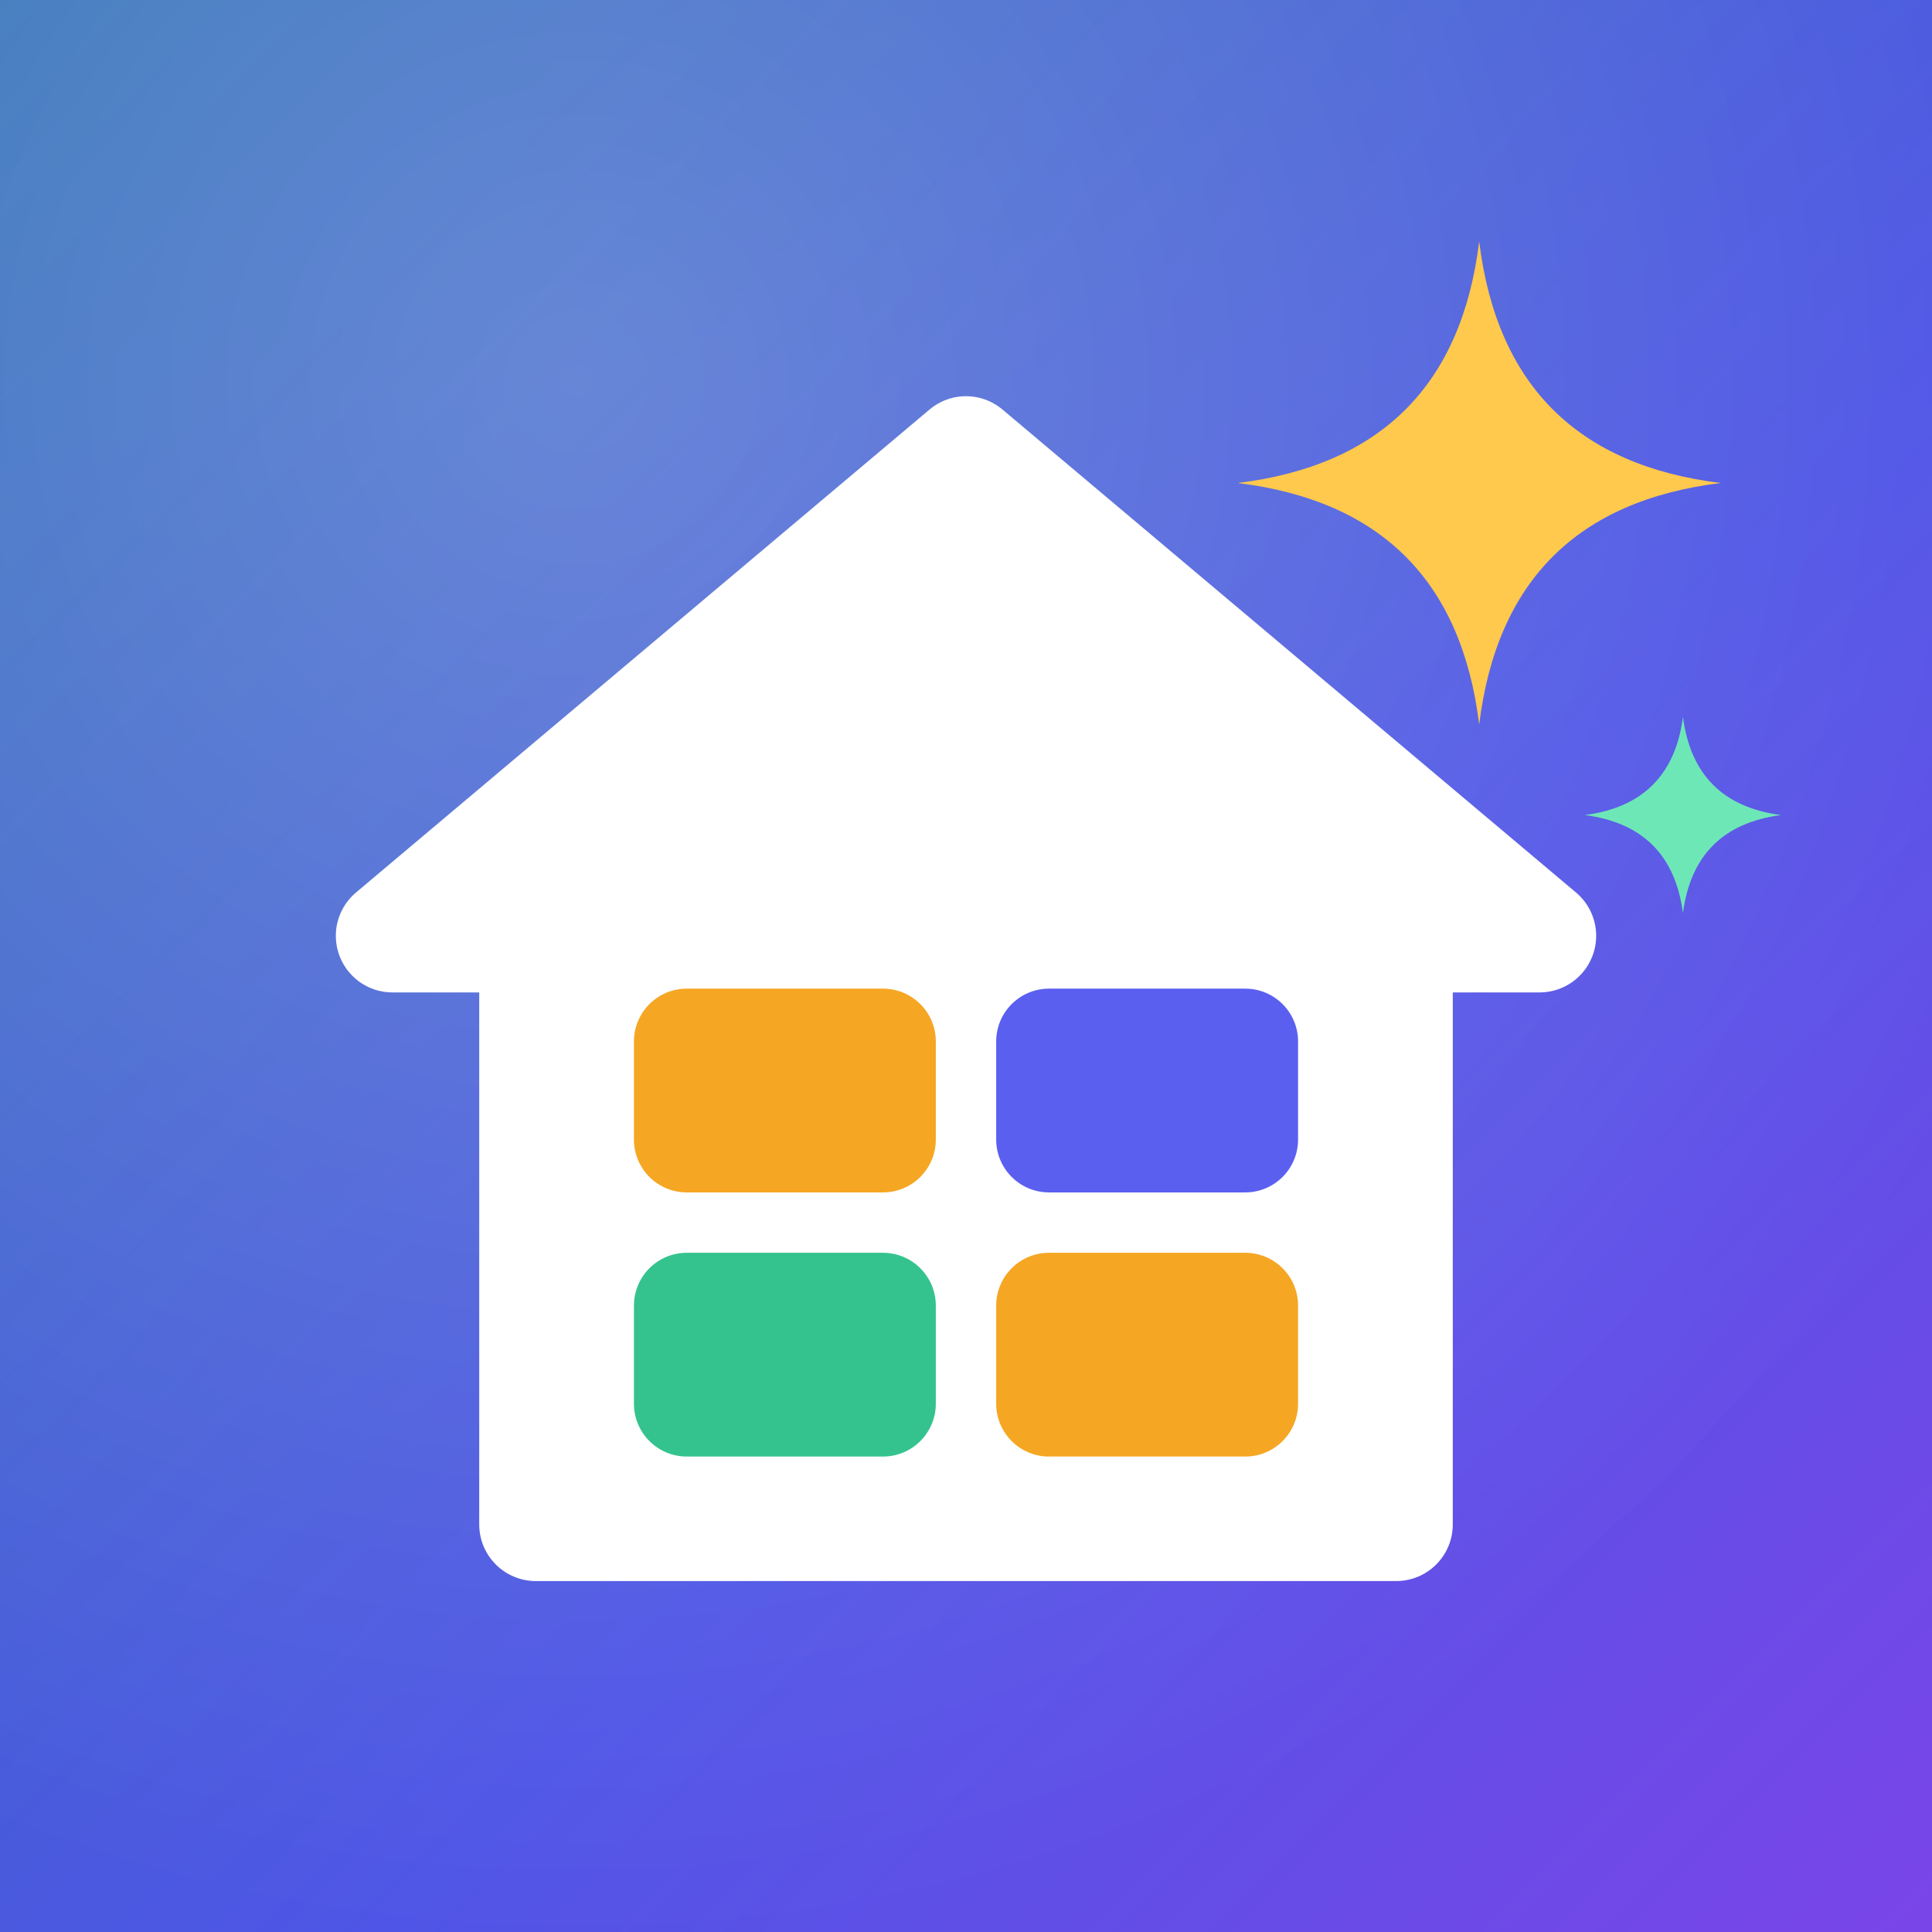
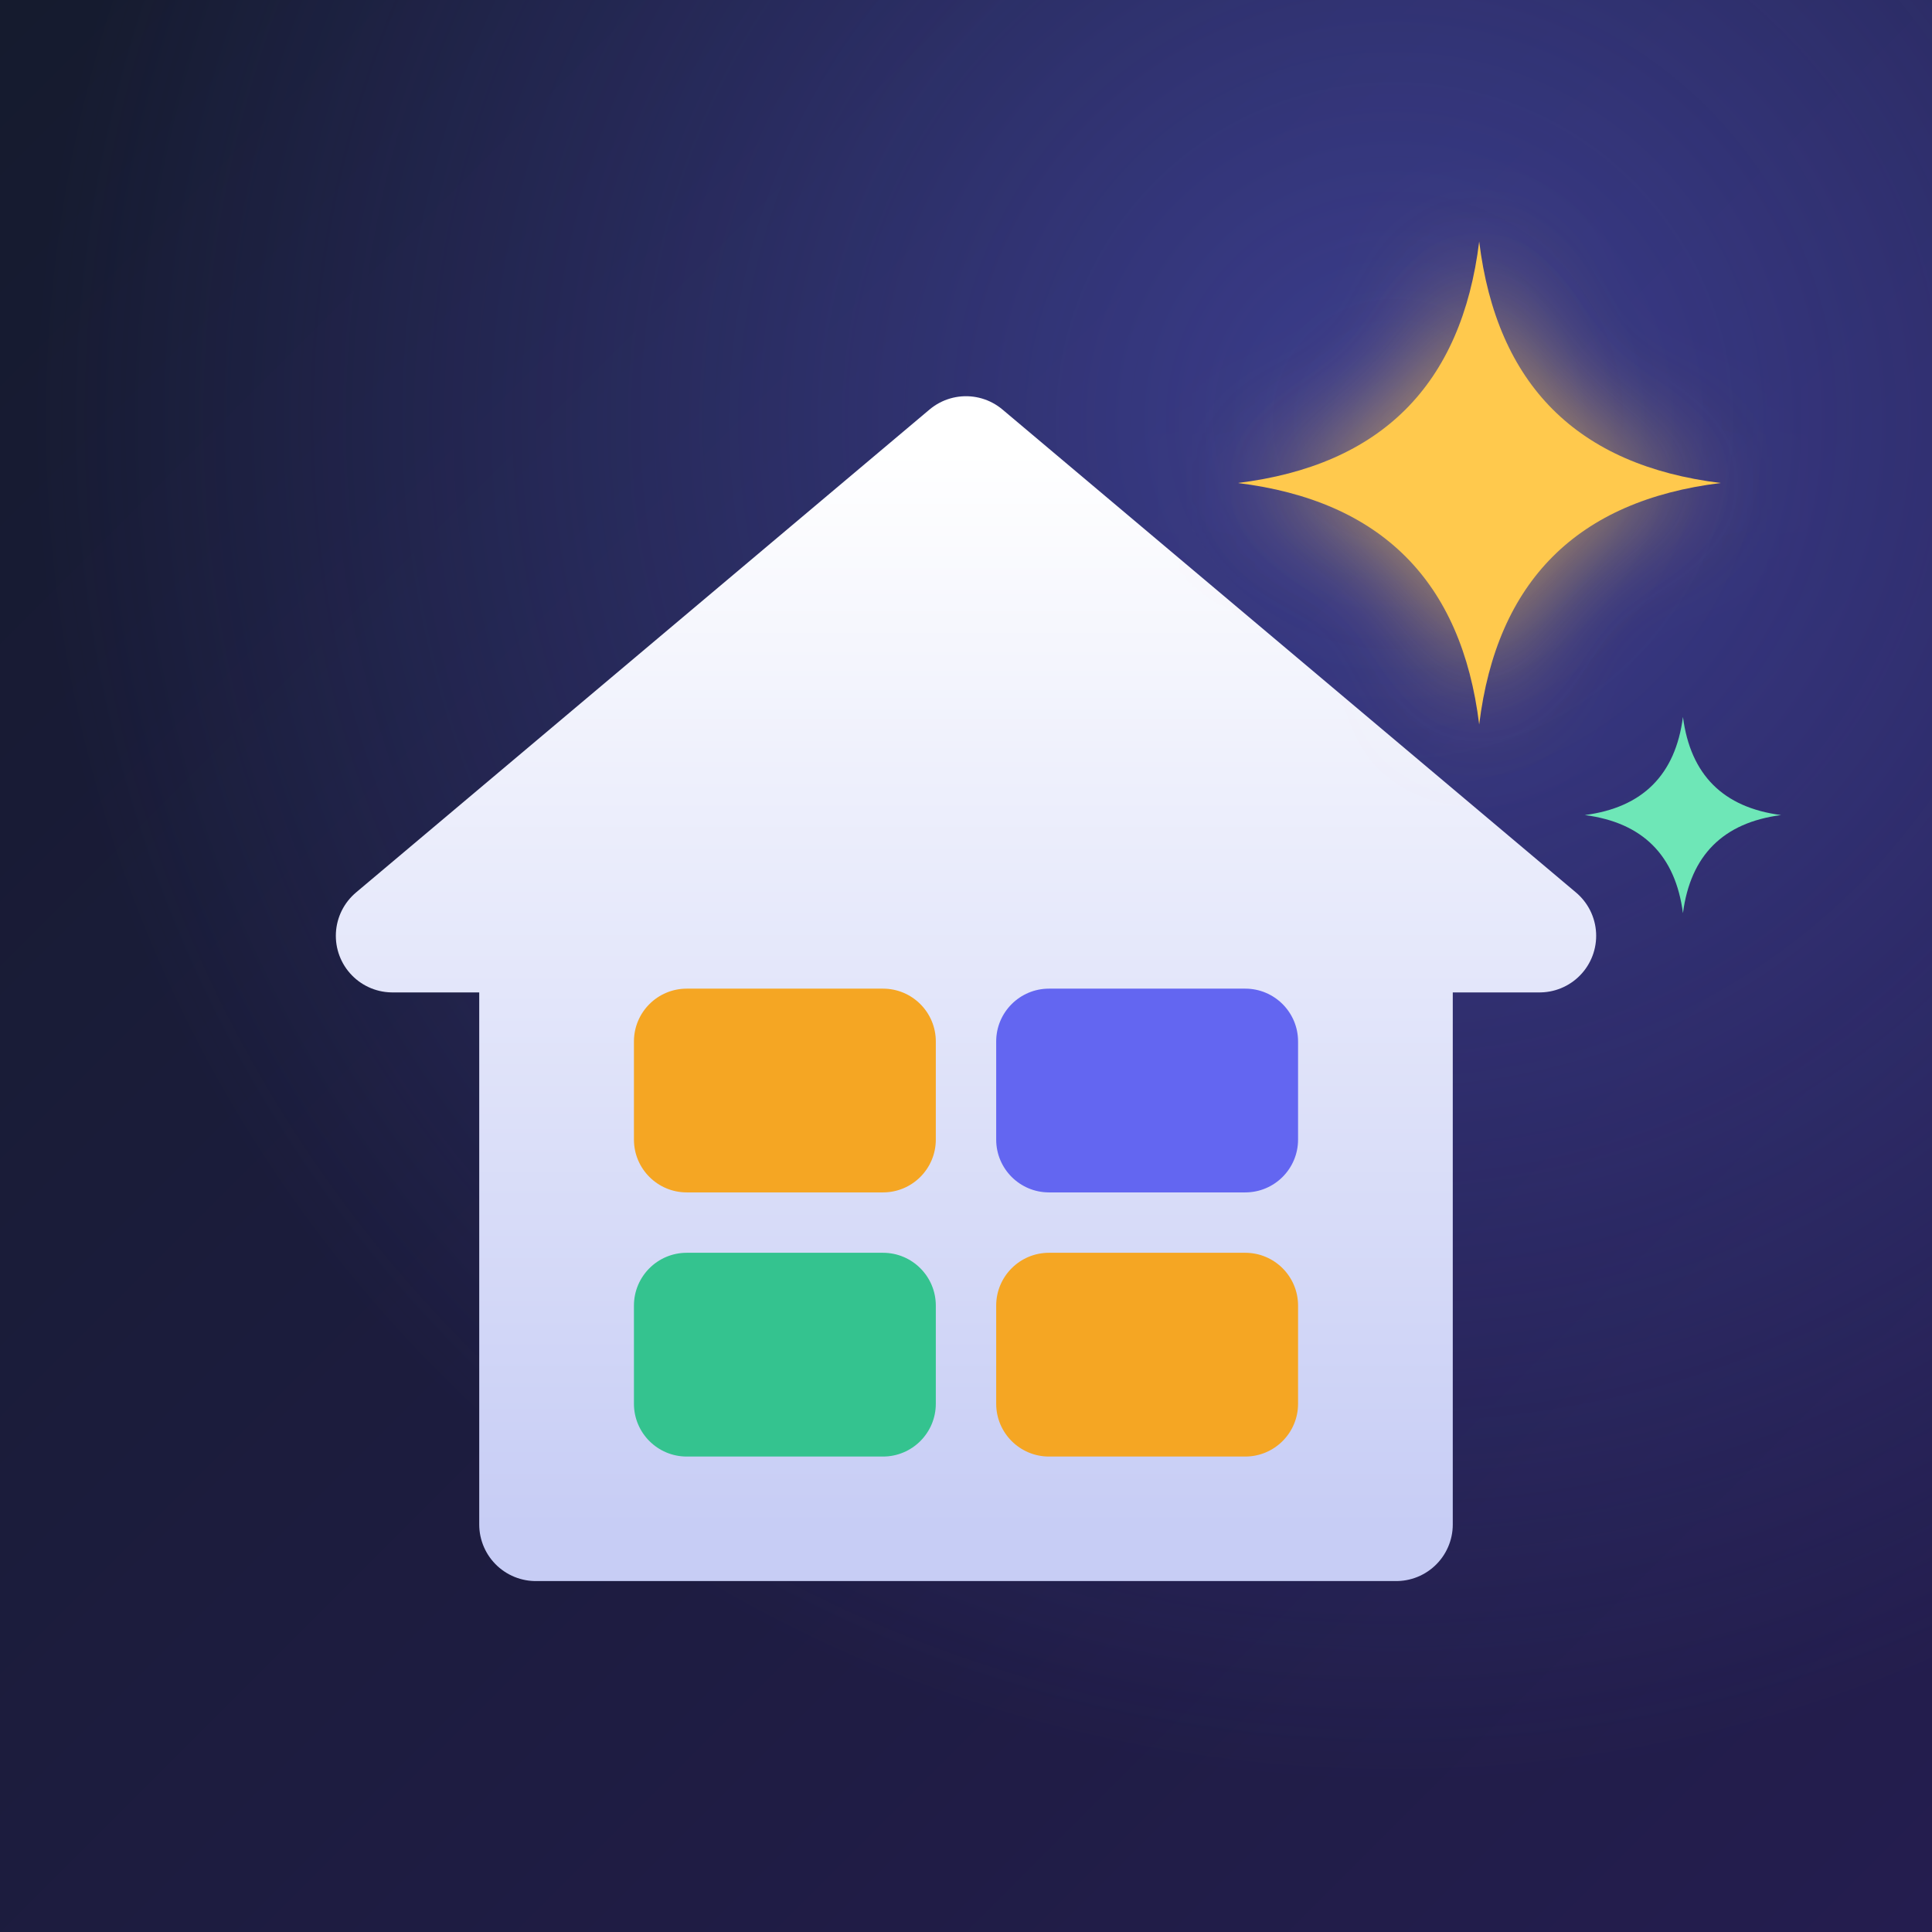
<svg xmlns="http://www.w3.org/2000/svg" viewBox="0 0 512 512">
  <defs>
    <linearGradient id="bg" gradientUnits="userSpaceOnUse" x1="0" y1="0" x2="512" y2="512">
-       <stop offset="0" stop-color="#2f6fb8" />
-       <stop offset="0.6" stop-color="#4f55e6" />
-       <stop offset="1" stop-color="#7a45e8" />
+       <stop offset="0" stop-color="#151b2e" />
+       <stop offset="1" stop-color="#241d4f" />
    </linearGradient>
-     <radialGradient id="glow" cx="0.3" cy="0.2" r="0.8">
-       <stop offset="0" stop-color="#ffffff" stop-opacity="0.22" />
-       <stop offset="1" stop-color="#ffffff" stop-opacity="0" />
+     <radialGradient id="glow" cx="0.72" cy="0.22" r="0.7">
+       <stop offset="0" stop-color="#6366f1" stop-opacity="0.45" />
+       <stop offset="1" stop-color="#6366f1" stop-opacity="0" />
    </radialGradient>
+     <linearGradient id="house" x1="0" y1="0" x2="0" y2="1">
+       <stop offset="0" stop-color="#ffffff" />
+       <stop offset="1" stop-color="#c7cdf5" />
+     </linearGradient>
+     <filter id="blur" x="-50%" y="-50%" width="200%" height="200%">
+       <feGaussianBlur stdDeviation="14" />
+     </filter>
  </defs>
  <rect width="512" height="512" fill="url(#bg)" />
  <rect width="512" height="512" fill="url(#glow)" />
-   <path d="M256,120 L408,248 L370,248 L370,404 L142,404 L142,248 L104,248 Z" fill="#ffffff" stroke="#ffffff" stroke-width="30" stroke-linejoin="round" />
+   <path d="M256,120 L408,248 L370,248 L370,404 L142,404 L142,248 L104,248 Z" fill="url(#house)" stroke="url(#house)" stroke-width="30" stroke-linejoin="round" />
  <rect x="168" y="262" width="80" height="54" rx="14" fill="#f5a623" />
-   <rect x="264" y="262" width="80" height="54" rx="14" fill="#5b5ff0" />
+   <rect x="264" y="262" width="80" height="54" rx="14" fill="#6366f1" />
  <rect x="168" y="332" width="80" height="54" rx="14" fill="#34c38f" />
  <rect x="264" y="332" width="80" height="54" rx="14" fill="#f5a623" />
+   <path d="M392,64 Q399,121 456,128 Q399,135 392,192 Q385,135 328,128 Q385,121 392,64 Z" fill="#ffc94d" filter="url(#blur)" opacity="0.7" />
  <path d="M392,64 Q399,121 456,128 Q399,135 392,192 Q385,135 328,128 Q385,121 392,64 Z" fill="#ffc94d" />
  <path d="M446,190 Q449,213 472,216 Q449,219 446,242 Q443,219 420,216 Q443,213 446,190 Z" fill="#6ee7b7" />
</svg>
